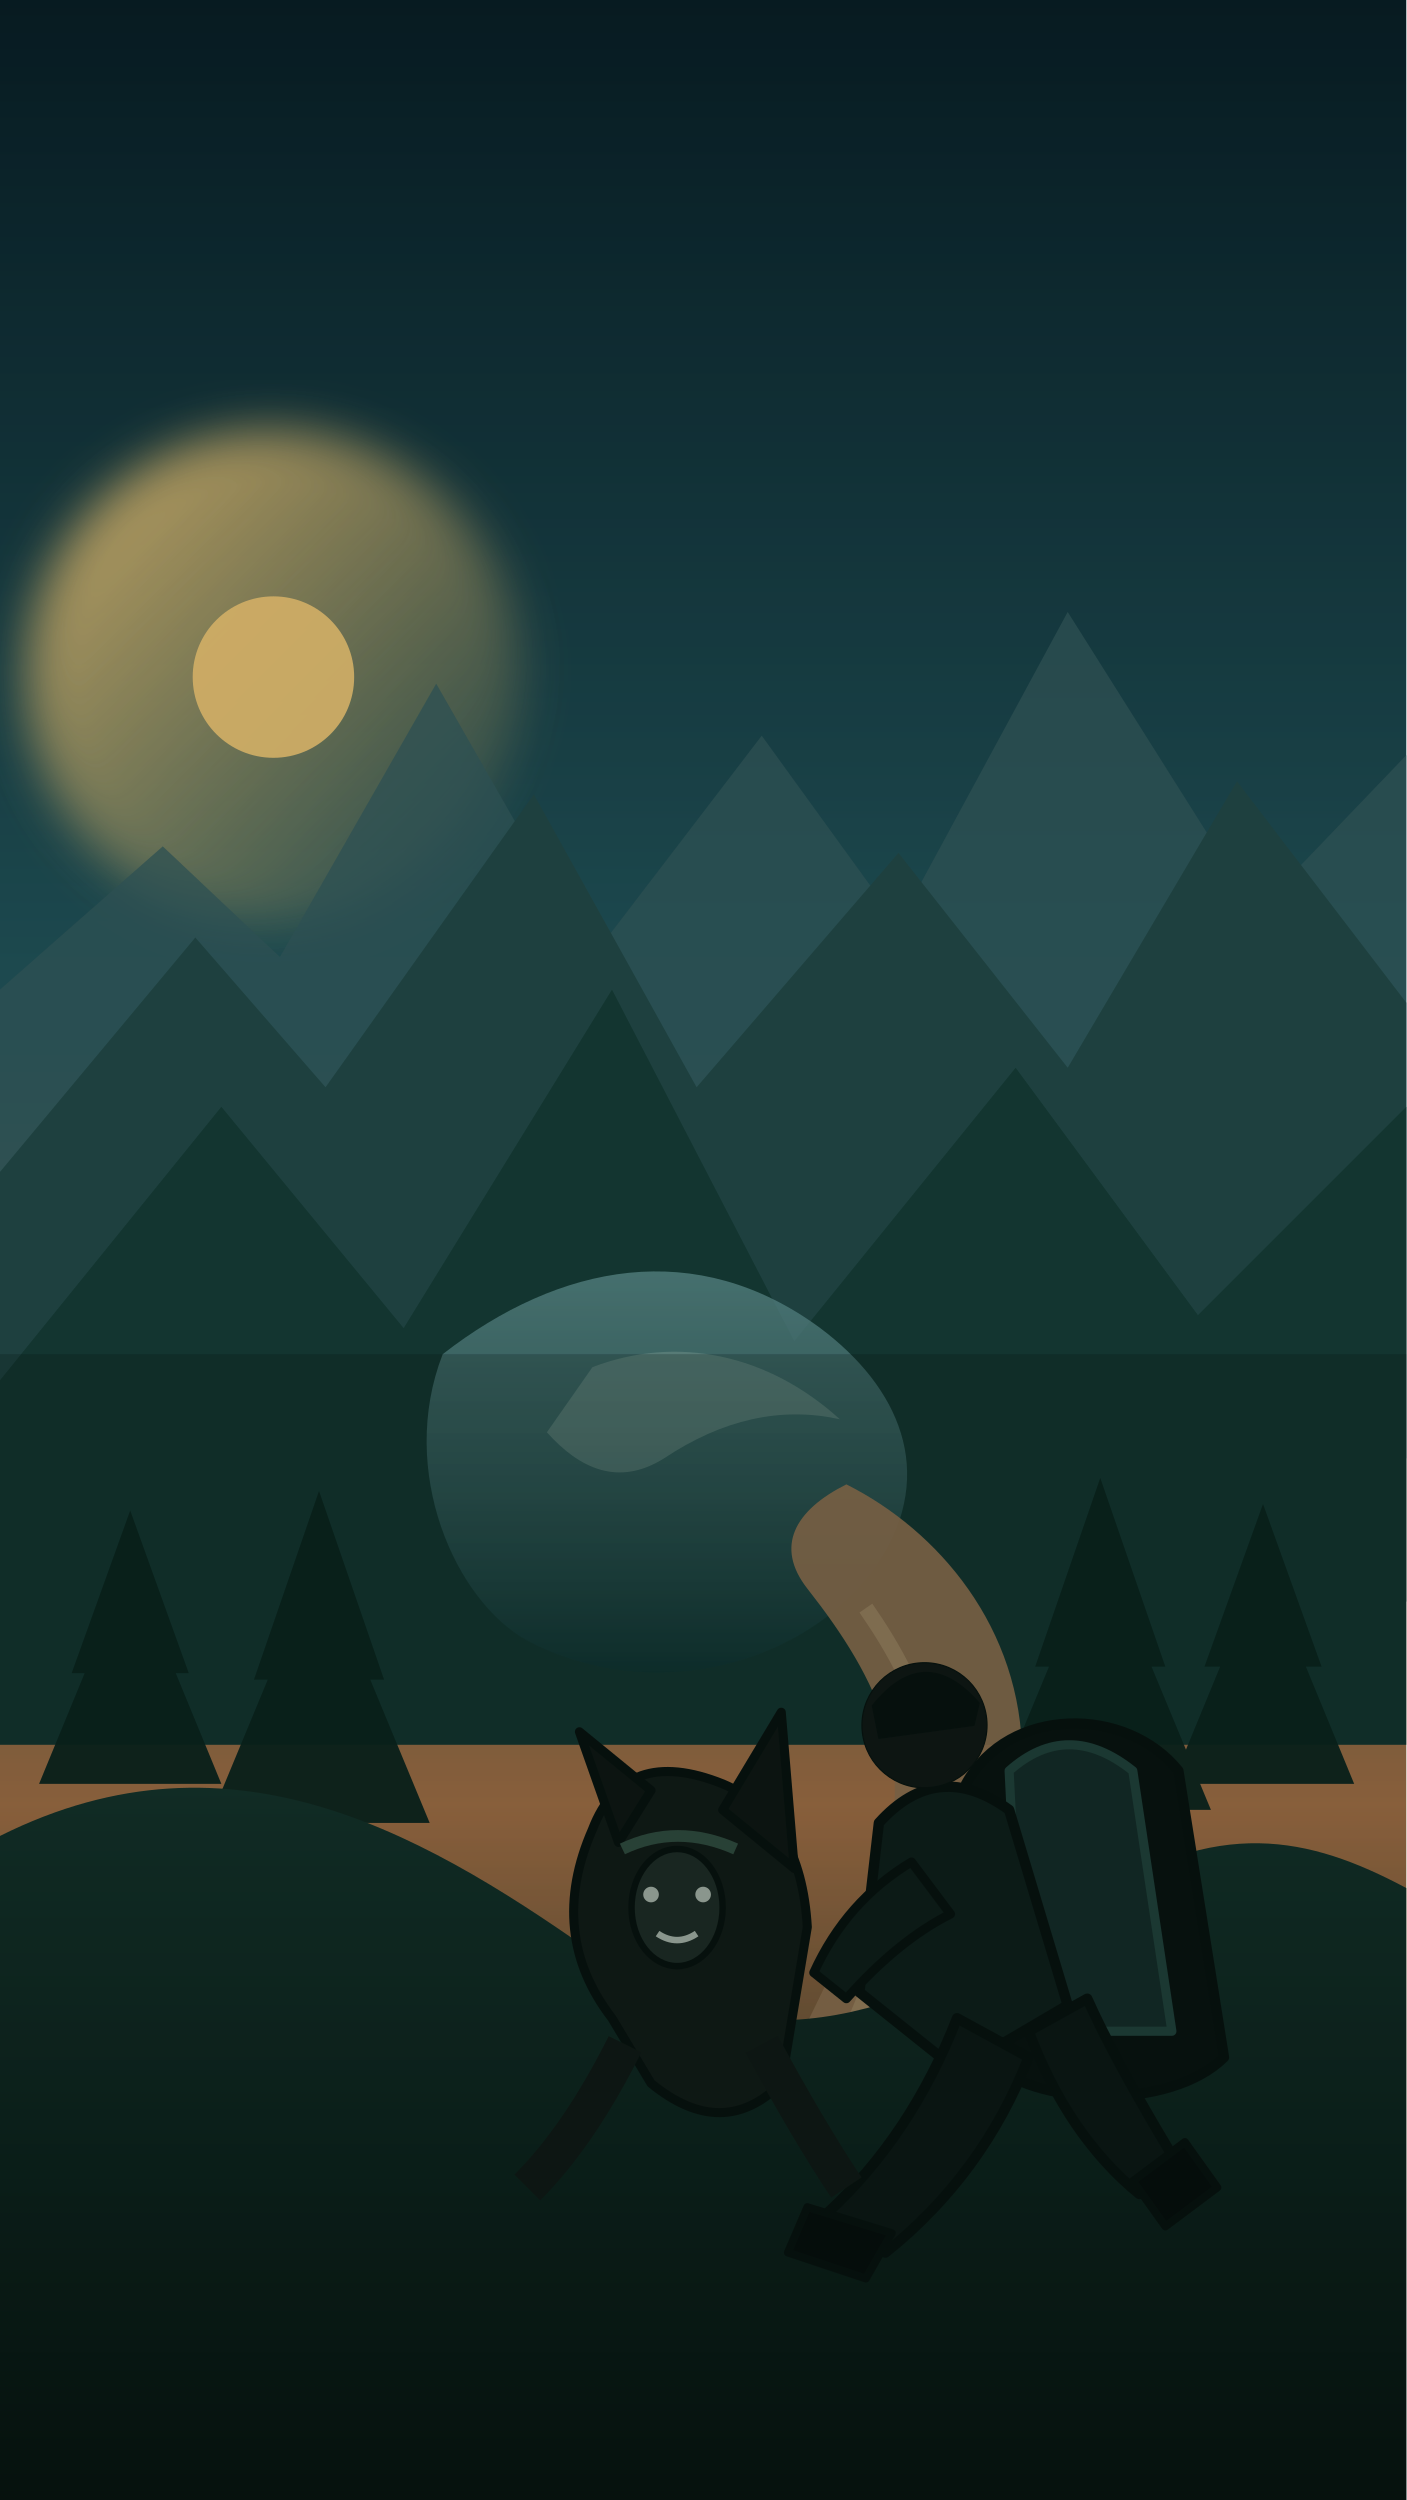
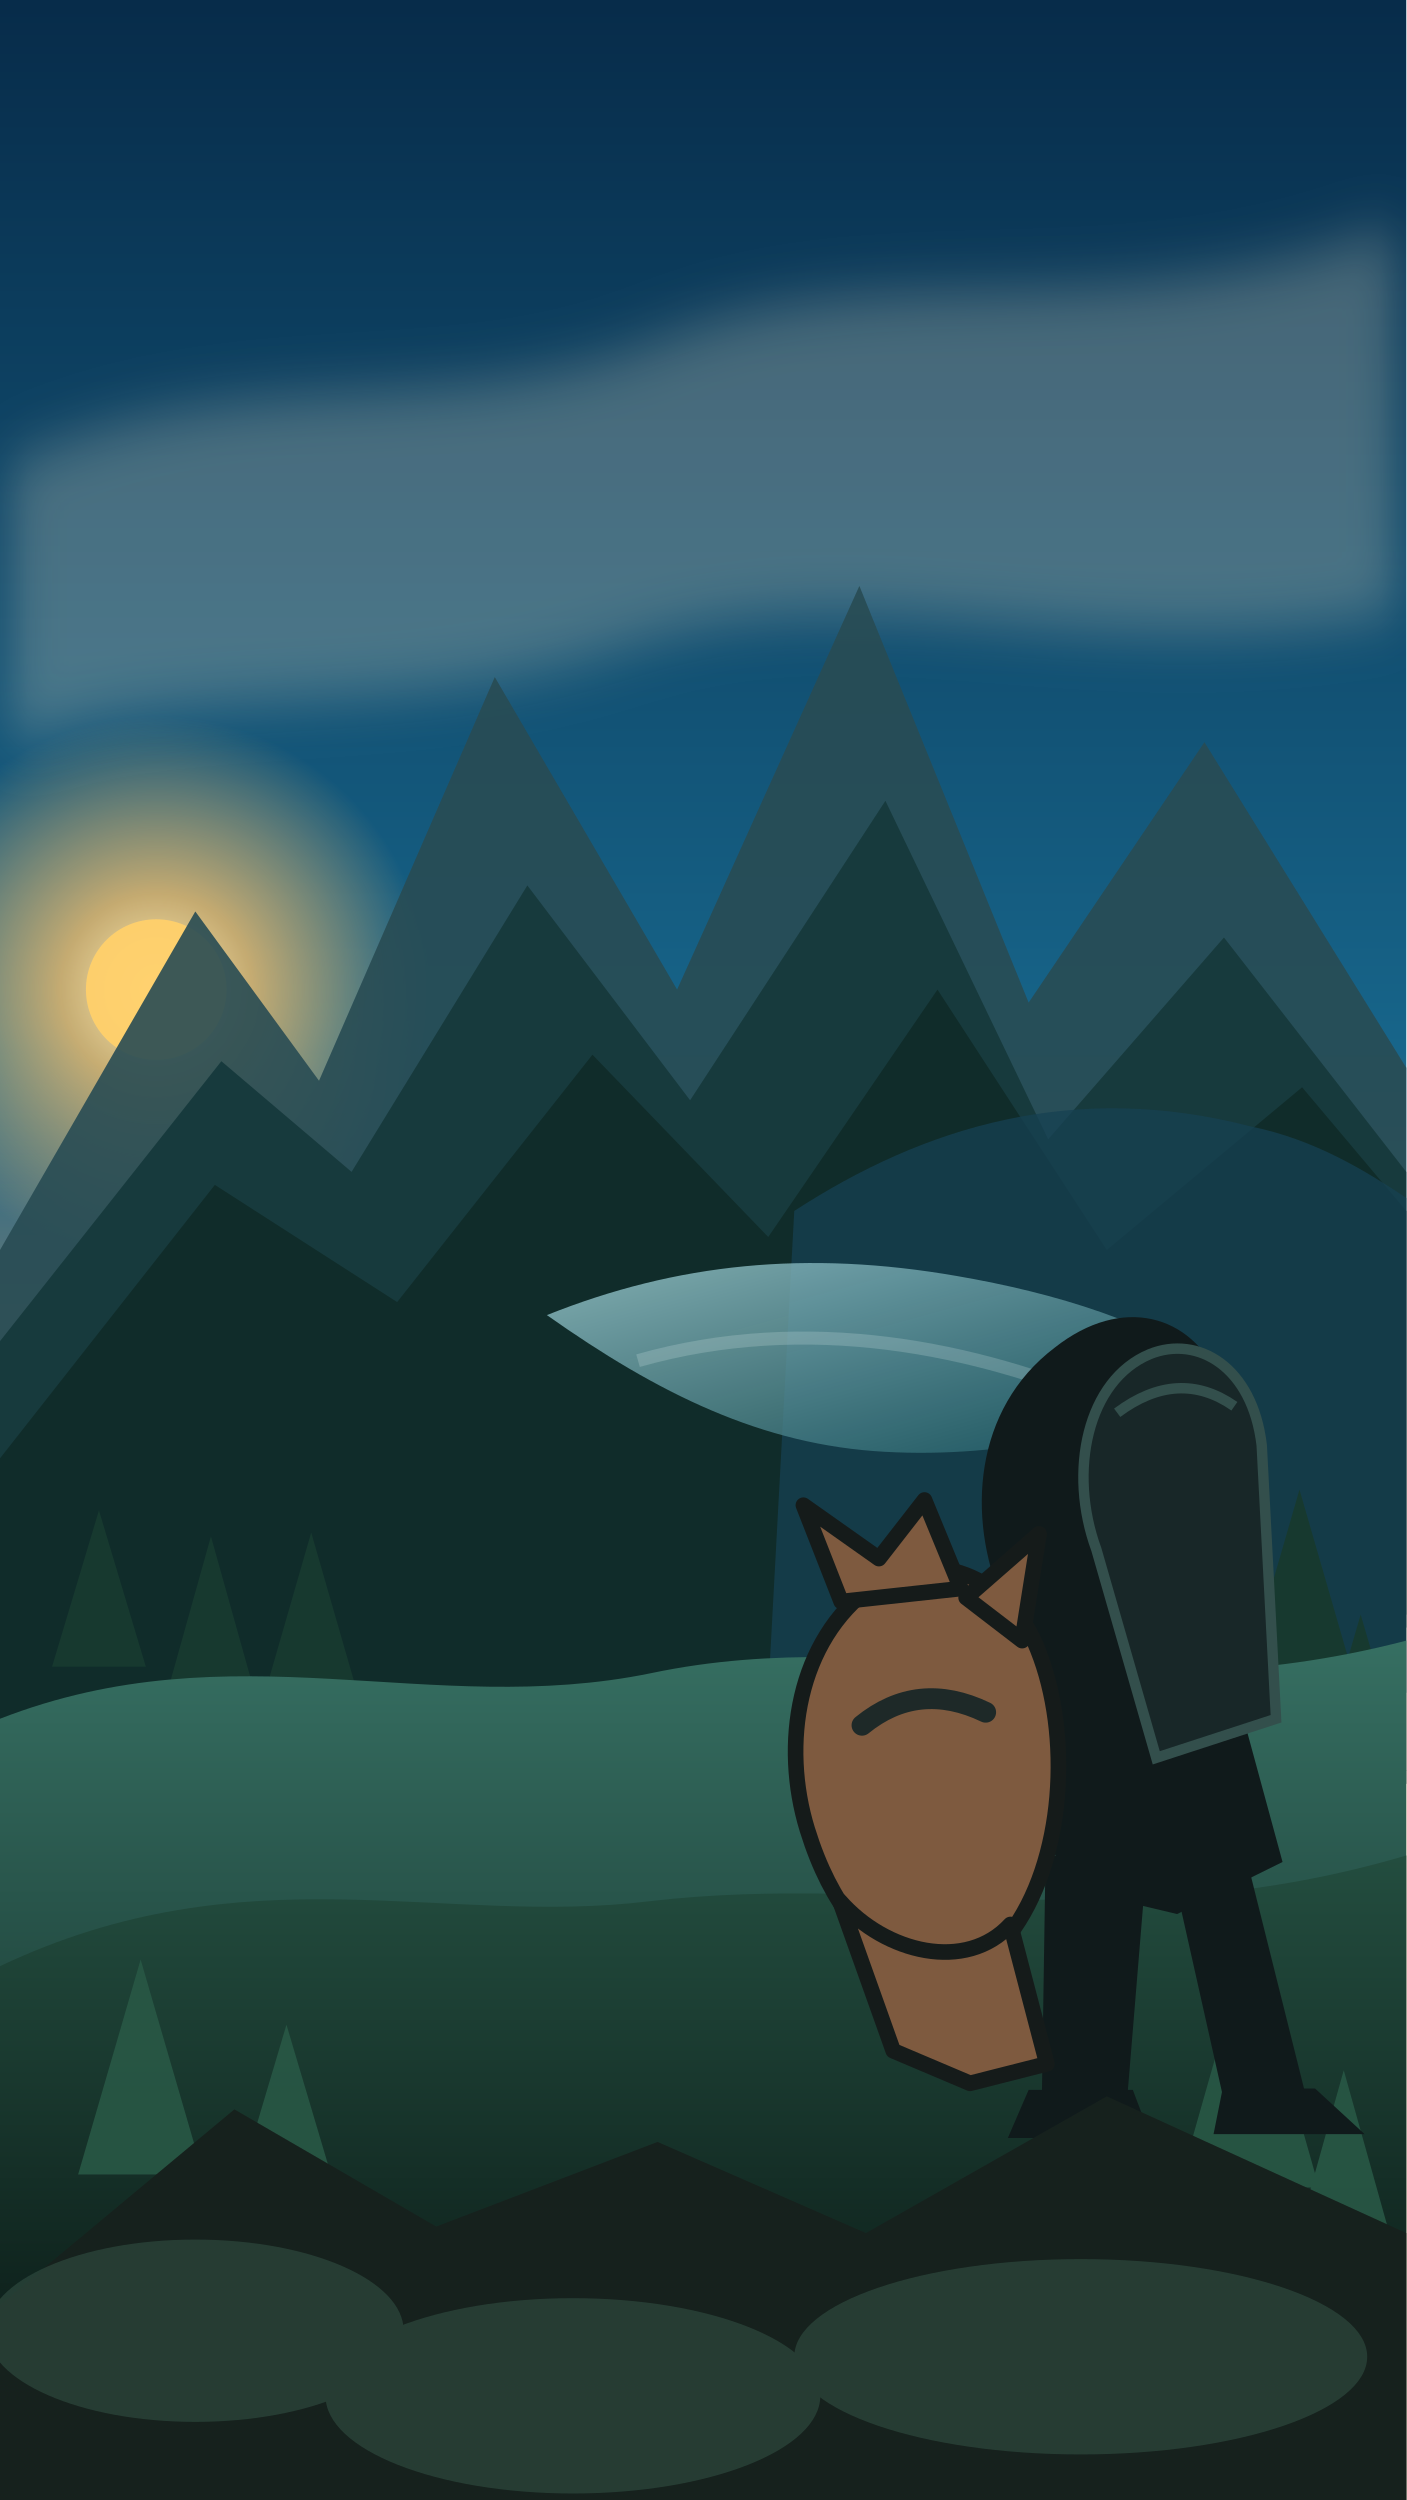
- <svg xmlns="http://www.w3.org/2000/svg" viewBox="0 0 1080 1920" role="img" aria-label="España Outdoor: excursionista y perro contemplando un paisaje de montaña">
+ <svg xmlns="http://www.w3.org/2000/svg" viewBox="0 0 1080 1920" role="img" aria-label="Fondo de montaña con excursionista y perro">
  <defs>
    <linearGradient id="sky" x1="0" y1="0" x2="0" y2="1">
-       <stop stop-color="#071c25" />
-       <stop offset=".42" stop-color="#245a62" />
-       <stop offset=".72" stop-color="#d28a55" />
-       <stop offset="1" stop-color="#102a25" />
+       <stop offset="0" stop-color="#072b49" />
+       <stop offset=".42" stop-color="#17658a" />
+       <stop offset=".72" stop-color="#f09a55" />
+       <stop offset="1" stop-color="#f7d07a" />
    </linearGradient>
-     <linearGradient id="glow" x1="0" y1="0" x2="1" y2="1">
-       <stop stop-color="#ffd27a" stop-opacity=".95" />
-       <stop offset="1" stop-color="#ffd27a" stop-opacity="0" />
+     <linearGradient id="valley" x1="0" y1="0" x2="0" y2="1">
+       <stop offset="0" stop-color="#366f62" />
+       <stop offset="1" stop-color="#081815" />
    </linearGradient>
-     <linearGradient id="lake" x1="0" y1="0" x2="0" y2="1">
-       <stop stop-color="#6b9fa0" stop-opacity=".8" />
-       <stop offset="1" stop-color="#123b3a" />
+     <linearGradient id="water" x1="0" y1="0" x2="1" y2="1">
+       <stop offset="0" stop-color="#9ccbd1" stop-opacity=".82" />
+       <stop offset="1" stop-color="#1a5962" stop-opacity=".7" />
    </linearGradient>
    <linearGradient id="foreground" x1="0" y1="0" x2="0" y2="1">
-       <stop stop-color="#173a32" />
-       <stop offset="1" stop-color="#06110e" />
+       <stop offset="0" stop-color="#234d3f" />
+       <stop offset="1" stop-color="#06100e" />
    </linearGradient>
-     <filter id="soft">
-       <feGaussianBlur stdDeviation="18" />
+     <filter id="blur">
+       <feGaussianBlur stdDeviation="22" />
    </filter>
+     <radialGradient id="sun" cx="50%" cy="50%" r="50%">
+       <stop stop-color="#fff6c4" />
+       <stop offset=".35" stop-color="#ffc46b" stop-opacity=".75" />
+       <stop offset="1" stop-color="#ffc46b" stop-opacity="0" />
+     </radialGradient>
  </defs>
  <rect width="1080" height="1920" fill="url(#sky)" />
-   <circle cx="210" cy="520" r="190" fill="url(#glow)" filter="url(#soft)" />
-   <circle cx="210" cy="520" r="62" fill="#ffd27a" opacity=".9" />
-   <path d="M0 760 L125 650 215 735 335 525 455 735 585 565 690 710 820 470 965 700 1080 580 V1120 H0Z" fill="#365d61" opacity=".75" />
-   <path d="M0 900 L150 720 250 835 410 610 535 835 690 655 820 820 950 600 1080 770 V1230 H0Z" fill="#234b4b" />
-   <path d="M0 1060 L170 850 310 1020 470 760 610 1030 780 820 920 1010 1080 850 V1340 H0Z" fill="#163d38" />
-   <path d="M340 1040 C430 970 535 950 630 1020 C690 1065 720 1130 675 1200 C620 1280 500 1310 405 1260 C350 1230 305 1130 340 1040Z" fill="url(#lake)" opacity=".9" />
-   <path d="M455 1050 C520 1025 590 1040 645 1090 C600 1080 555 1090 510 1120 C475 1142 445 1128 420 1100Z" fill="#b9d5c6" opacity=".28" />
-   <g fill="#0a2721" opacity=".95">
-     <path d="M30 1370 l70 -170 70 170z M55 1285 l45 -125 45 125z" />
-     <path d="M160 1400 l85 -205 85 205z M195 1290 l50 -145 50 145z" />
-     <path d="M760 1390 l85 -205 85 205z M795 1280 l50 -145 50 145z" />
-     <path d="M900 1370 l70 -170 70 170z M925 1280 l45 -125 45 125z" />
+   <circle cx="120" cy="760" r="210" fill="url(#sun)" />
+   <circle cx="120" cy="760" r="54" fill="#ffd06b" opacity=".95" />
+   <g opacity=".24" filter="url(#blur)" fill="#fff0cf">
+     <path d="M0 360 C180 270 340 330 510 260 C680 190 860 260 1080 170 V470 C820 520 670 430 470 500 C300 555 130 520 0 575 Z" />
  </g>
-   <path d="M540 1920 C515 1730 610 1580 670 1450 C710 1360 675 1290 620 1220 C595 1188 610 1160 650 1140 C720 1175 785 1250 785 1350 C785 1500 675 1660 735 1920Z" fill="#b58a62" opacity=".92" />
-   <path d="M585 1920 C565 1750 645 1580 700 1450 C735 1365 710 1300 665 1235" fill="none" stroke="#d7b487" stroke-width="12" opacity=".55" />
-   <path d="M0 1410 C180 1320 330 1410 470 1510 C590 1595 720 1535 835 1460 C935 1395 1005 1410 1080 1450 V1920 H0Z" fill="url(#foreground)" />
-   <g fill="#08110f" stroke="#07100e" stroke-linejoin="round">
-     <path d="M742 1370 C775 1310 865 1310 905 1360 L940 1580 C900 1620 795 1620 755 1580Z" stroke-width="8" />
-     <path d="M775 1360 Q820 1320 870 1360 L900 1560 L785 1560Z" fill="#18322f" stroke="#274d47" stroke-width="7" />
-     <path d="M675 1400 Q720 1350 775 1390 L820 1540 L735 1590 L660 1530Z" fill="#10201d" stroke-width="8" />
-     <circle cx="710" cy="1325" r="48" fill="#111715" />
-     <path d="M670 1310 Q710 1260 752 1308 L748 1325 L675 1335Z" fill="#07100e" />
-     <path d="M700 1430 Q650 1460 625 1515 L650 1535 Q690 1490 730 1470Z" fill="#101e1b" stroke-width="7" />
-     <path d="M735 1550 Q700 1640 635 1700 L680 1730 Q755 1670 790 1580Z" fill="#0c1715" stroke-width="8" />
-     <path d="M790 1560 Q820 1640 875 1685 L900 1655 Q855 1580 835 1535Z" fill="#0c1715" stroke-width="8" />
-     <path d="M620 1695 L685 1715 L665 1750 L605 1730Z" fill="#050b0a" stroke-width="6" />
-     <path d="M870 1675 L910 1645 L935 1680 L895 1710Z" fill="#050b0a" stroke-width="6" />
+   <path d="M0 960 L150 700 245 830 380 520 520 760 660 450 790 770 925 570 1080 820 V1240 H0Z" fill="#284b53" opacity=".9" />
+   <path d="M0 1030 L170 815 270 900 405 680 530 845 680 615 805 875 940 720 1080 900 V1250 H0Z" fill="#173a3d" />
+   <path d="M0 1120 L165 910 305 1000 455 810 590 950 720 760 850 960 1000 835 1080 930 V1370 H0Z" fill="#102c2a" />
+   <path d="M610 930 C710 865 825 830 960 865 C1010 875 1050 900 1080 920 V1300 H590Z" fill="#164052" opacity=".75" />
+   <path d="M420 1010 C520 970 620 960 735 980 C810 993 885 1015 950 1060 C865 1100 770 1120 680 1115 C585 1110 505 1070 420 1010Z" fill="url(#water)" />
+   <path d="M490 1045 C620 1008 750 1035 855 1080" fill="none" stroke="#d5e9e7" stroke-width="10" opacity=".22" />
+   <g fill="#17392f">
+     <path d="M40 1280 l36 -120 36 120z" />
+     <path d="M120 1330 l42 -150 42 150z" />
+     <path d="M205 1295 l34 -118 34 118z" />
+     <path d="M865 1270 l38 -136 38 136z" />
+     <path d="M950 1310 l48 -166 48 166z" />
+     <path d="M1010 1360 l35 -120 35 120z" />
  </g>
-   <g fill="#141b18" stroke="#07100e" stroke-width="7" stroke-linejoin="round">
-     <path d="M470 1550 Q420 1485 455 1405 Q480 1340 555 1370 Q615 1395 620 1480 L600 1600 Q555 1645 500 1600Z" />
-     <path d="M475 1415 L445 1330 L500 1375Z" fill="#101613" />
-     <path d="M555 1390 L600 1315 L610 1435Z" fill="#101613" />
-     <ellipse cx="520" cy="1465" rx="35" ry="45" fill="#24312c" stroke-width="5" />
-     <circle cx="500" cy="1455" r="6" fill="#d5e0d5" stroke="none" />
-     <circle cx="540" cy="1455" r="6" fill="#d5e0d5" stroke="none" />
-     <path d="M505 1485 Q520 1495 535 1485" fill="none" stroke="#d5e0d5" stroke-width="5" />
-     <path d="M480 1570 Q445 1640 405 1680" fill="none" stroke="#111916" stroke-width="28" />
-     <path d="M585 1570 Q620 1635 650 1680" fill="none" stroke="#111916" stroke-width="28" />
-     <path d="M478 1420 Q520 1400 565 1420" fill="none" stroke="#3c5b4d" stroke-width="9" />
+   <path d="M0 1320 C180 1250 330 1320 500 1285 C690 1245 850 1320 1080 1260 V1920 H0Z" fill="url(#valley)" />
+   <path d="M0 1510 C190 1420 340 1480 500 1460 C690 1438 860 1490 1080 1425 V1920 H0Z" fill="url(#foreground)" />
+   <g opacity=".9" fill="#285845">
+     <path d="M60 1670 l48 -165 48 165z" />
+     <path d="M165 1740 l55 -185 55 185z" />
+     <path d="M905 1680 l54 -190 54 190z" />
+     <path d="M990 1740 l42 -150 42 150z" />
  </g>
-   <rect y="0" width="1080" height="1920" fill="#03100d" opacity=".18" />
-   <rect y="1040" width="1080" height="880" fill="#04110e" opacity=".22" />
+   <g fill="#101a1b">
+     <path d="M770 1230 C742 1165 748 1082 810 1035 C862 994 915 1010 936 1058 C956 1104 945 1172 921 1225 L884 1300 L807 1300Z" />
+     <path d="M812 1285 C850 1260 920 1260 948 1294 L985 1430 L904 1470 L820 1450 L782 1350Z" />
+     <path d="M803 1424 L880 1438 865 1620 800 1620Z" />
+     <path d="M900 1435 L959 1434 1005 1618 941 1618Z" />
+     <path d="M790 1605 L870 1605 884 1642 774 1642Z" />
+     <path d="M939 1604 L1010 1604 1048 1639 932 1639Z" />
+   </g>
+   <g fill="#182728" stroke="#334f4c" stroke-width="8">
+     <path d="M842 1190 C820 1130 835 1060 883 1040 C920 1025 962 1050 969 1110 L980 1320 888 1350Z" />
+     <path d="M858 1085 Q905 1050 948 1080" fill="none" />
+   </g>
+   <g fill="#7e5a3f" stroke="#151b1a" stroke-width="12" stroke-linejoin="round">
+     <path d="M620 1405 C600 1340 612 1260 670 1218 C714 1187 775 1210 797 1267 C823 1332 818 1430 775 1486 C740 1532 657 1525 620 1405Z" />
+     <path d="M646 1230 L617 1156 675 1197 710 1152 738 1220Z" />
+     <path d="M742 1227 L798 1178 785 1260Z" />
+     <path d="M645 1460 C680 1500 742 1515 776 1478 L804 1585 745 1600 686 1575Z" />
+   </g>
+   <path d="M662 1325 Q705 1290 757 1315" fill="none" stroke="#1e2928" stroke-width="16" stroke-linecap="round" />
+   <g fill="#16211d">
+     <path d="M0 1770 l180 -150 155 90 170 -65 160 70 185 -105 230 105 v205 H0Z" />
+   </g>
+   <g fill="#2b463b" opacity=".75">
+     <ellipse cx="150" cy="1790" rx="160" ry="70" />
+     <ellipse cx="440" cy="1840" rx="190" ry="75" />
+     <ellipse cx="830" cy="1810" rx="220" ry="75" />
+   </g>
</svg>
